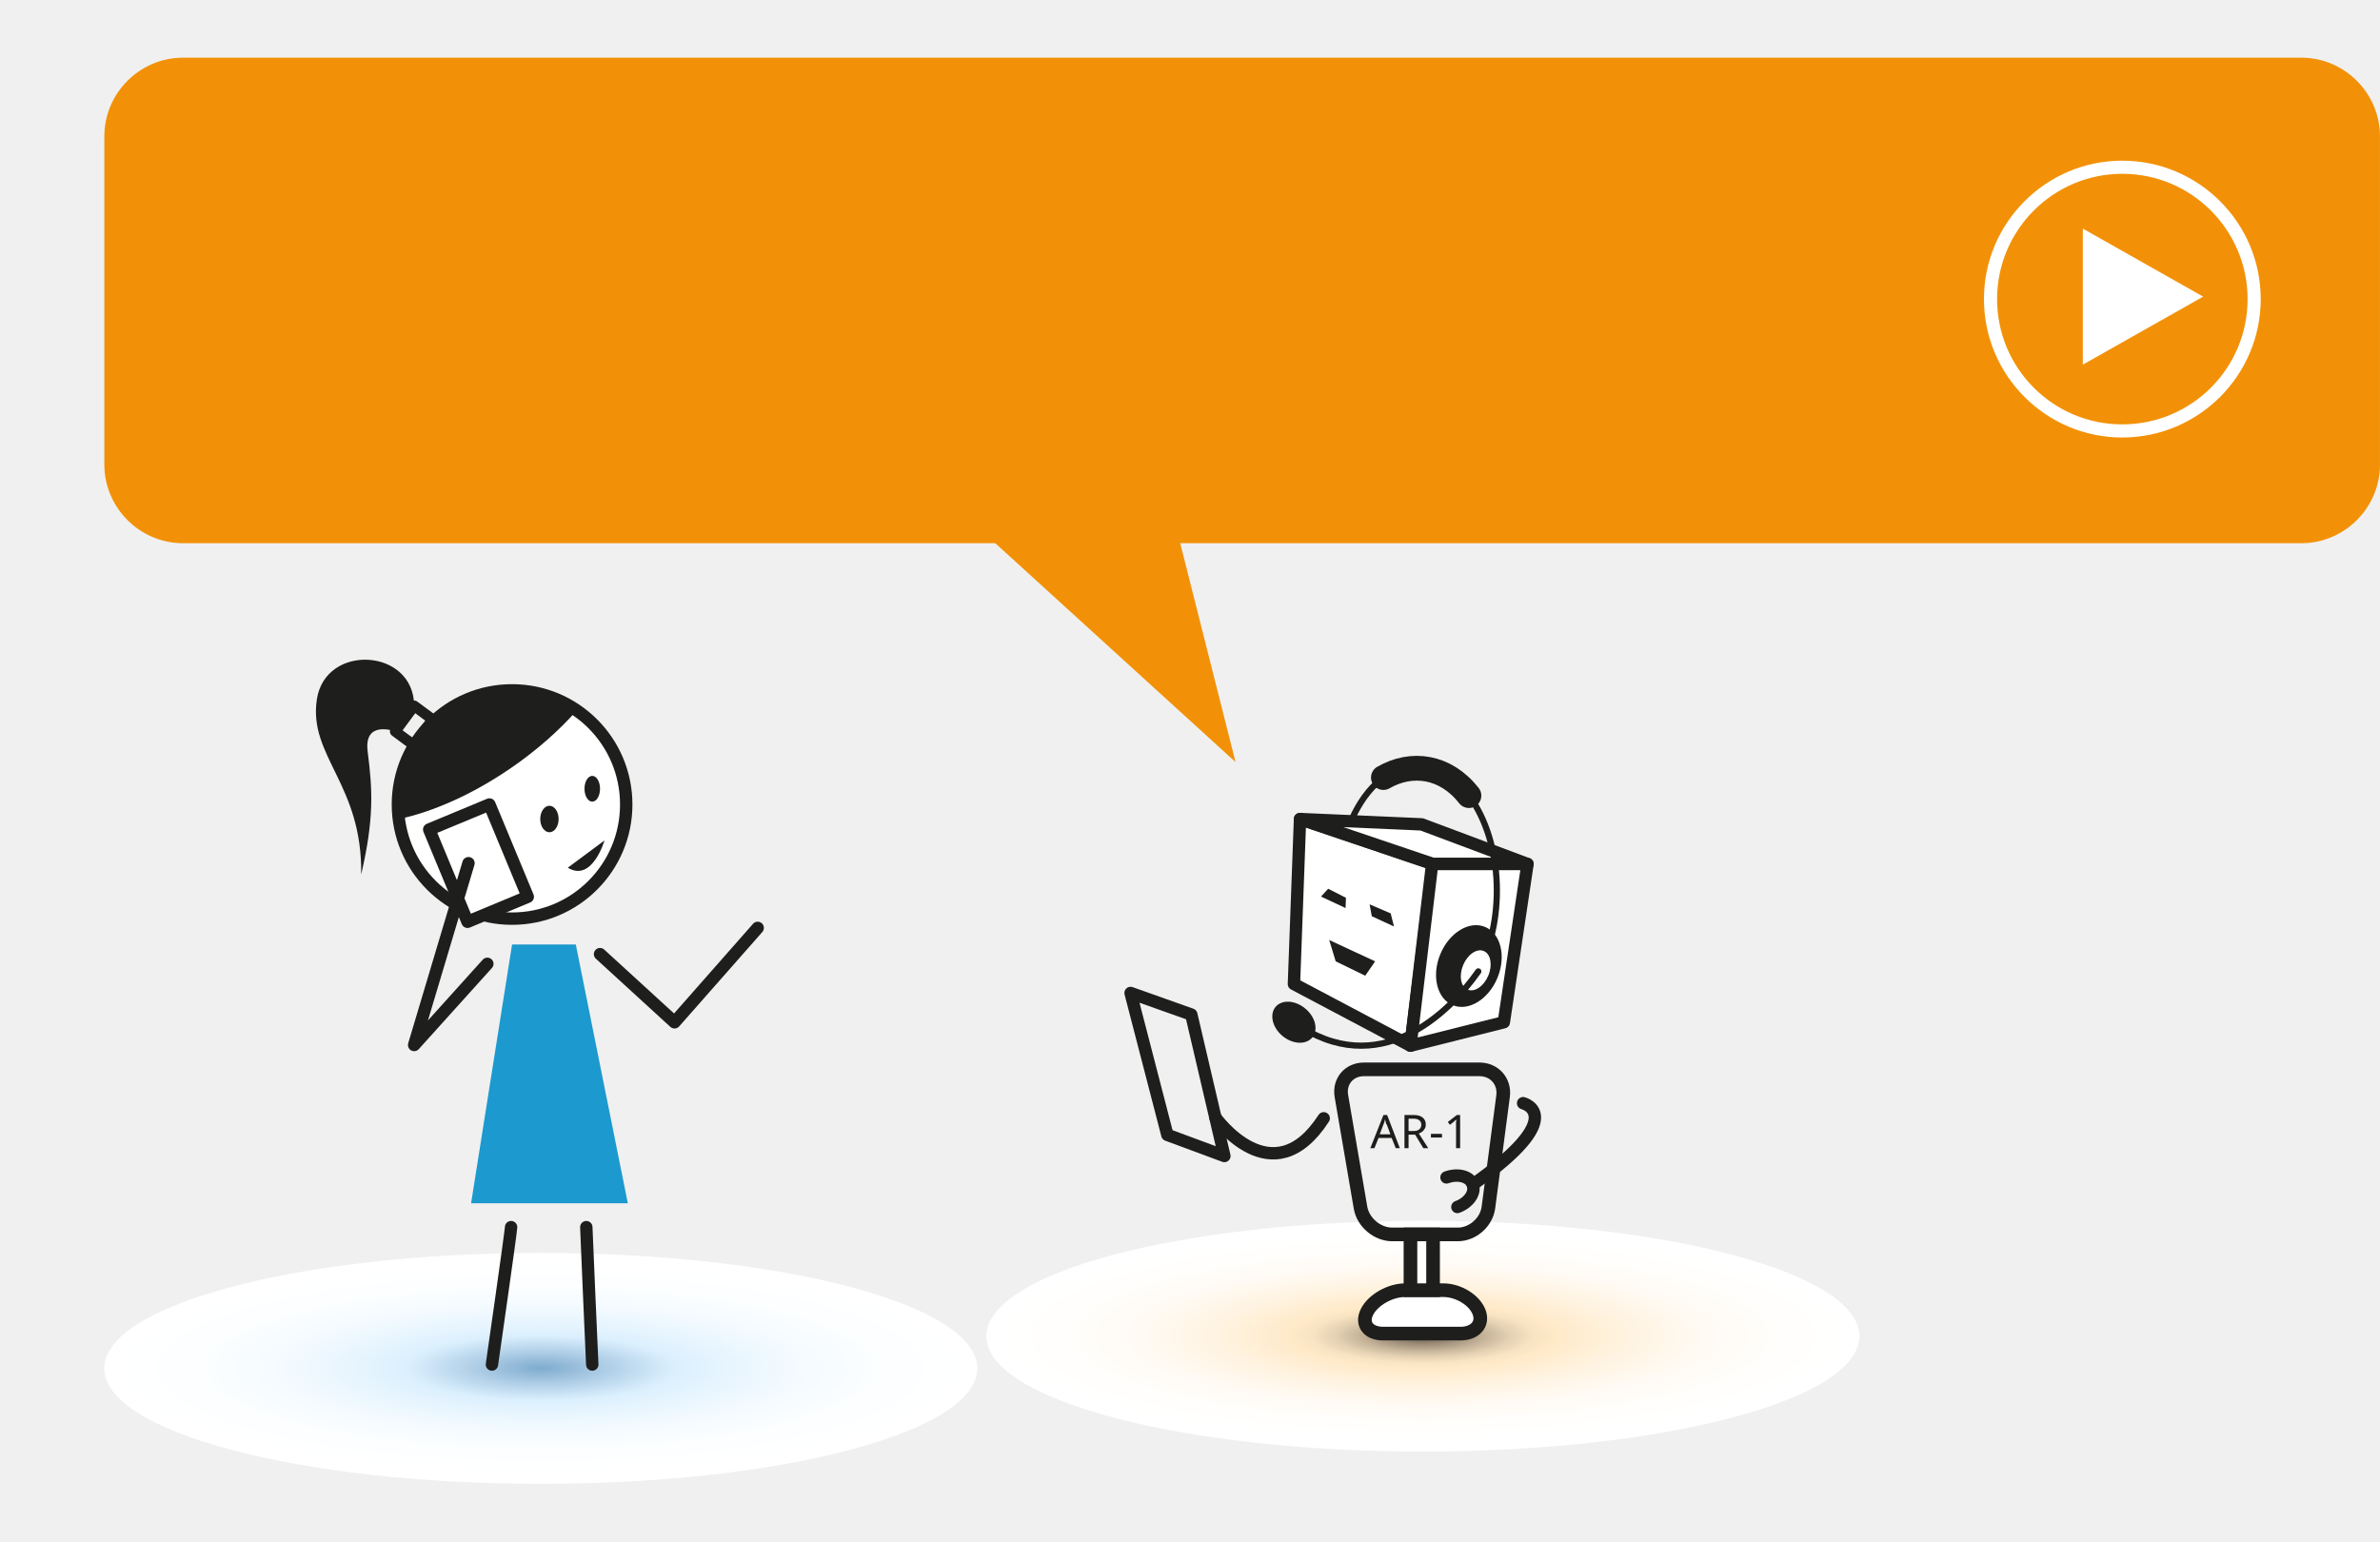
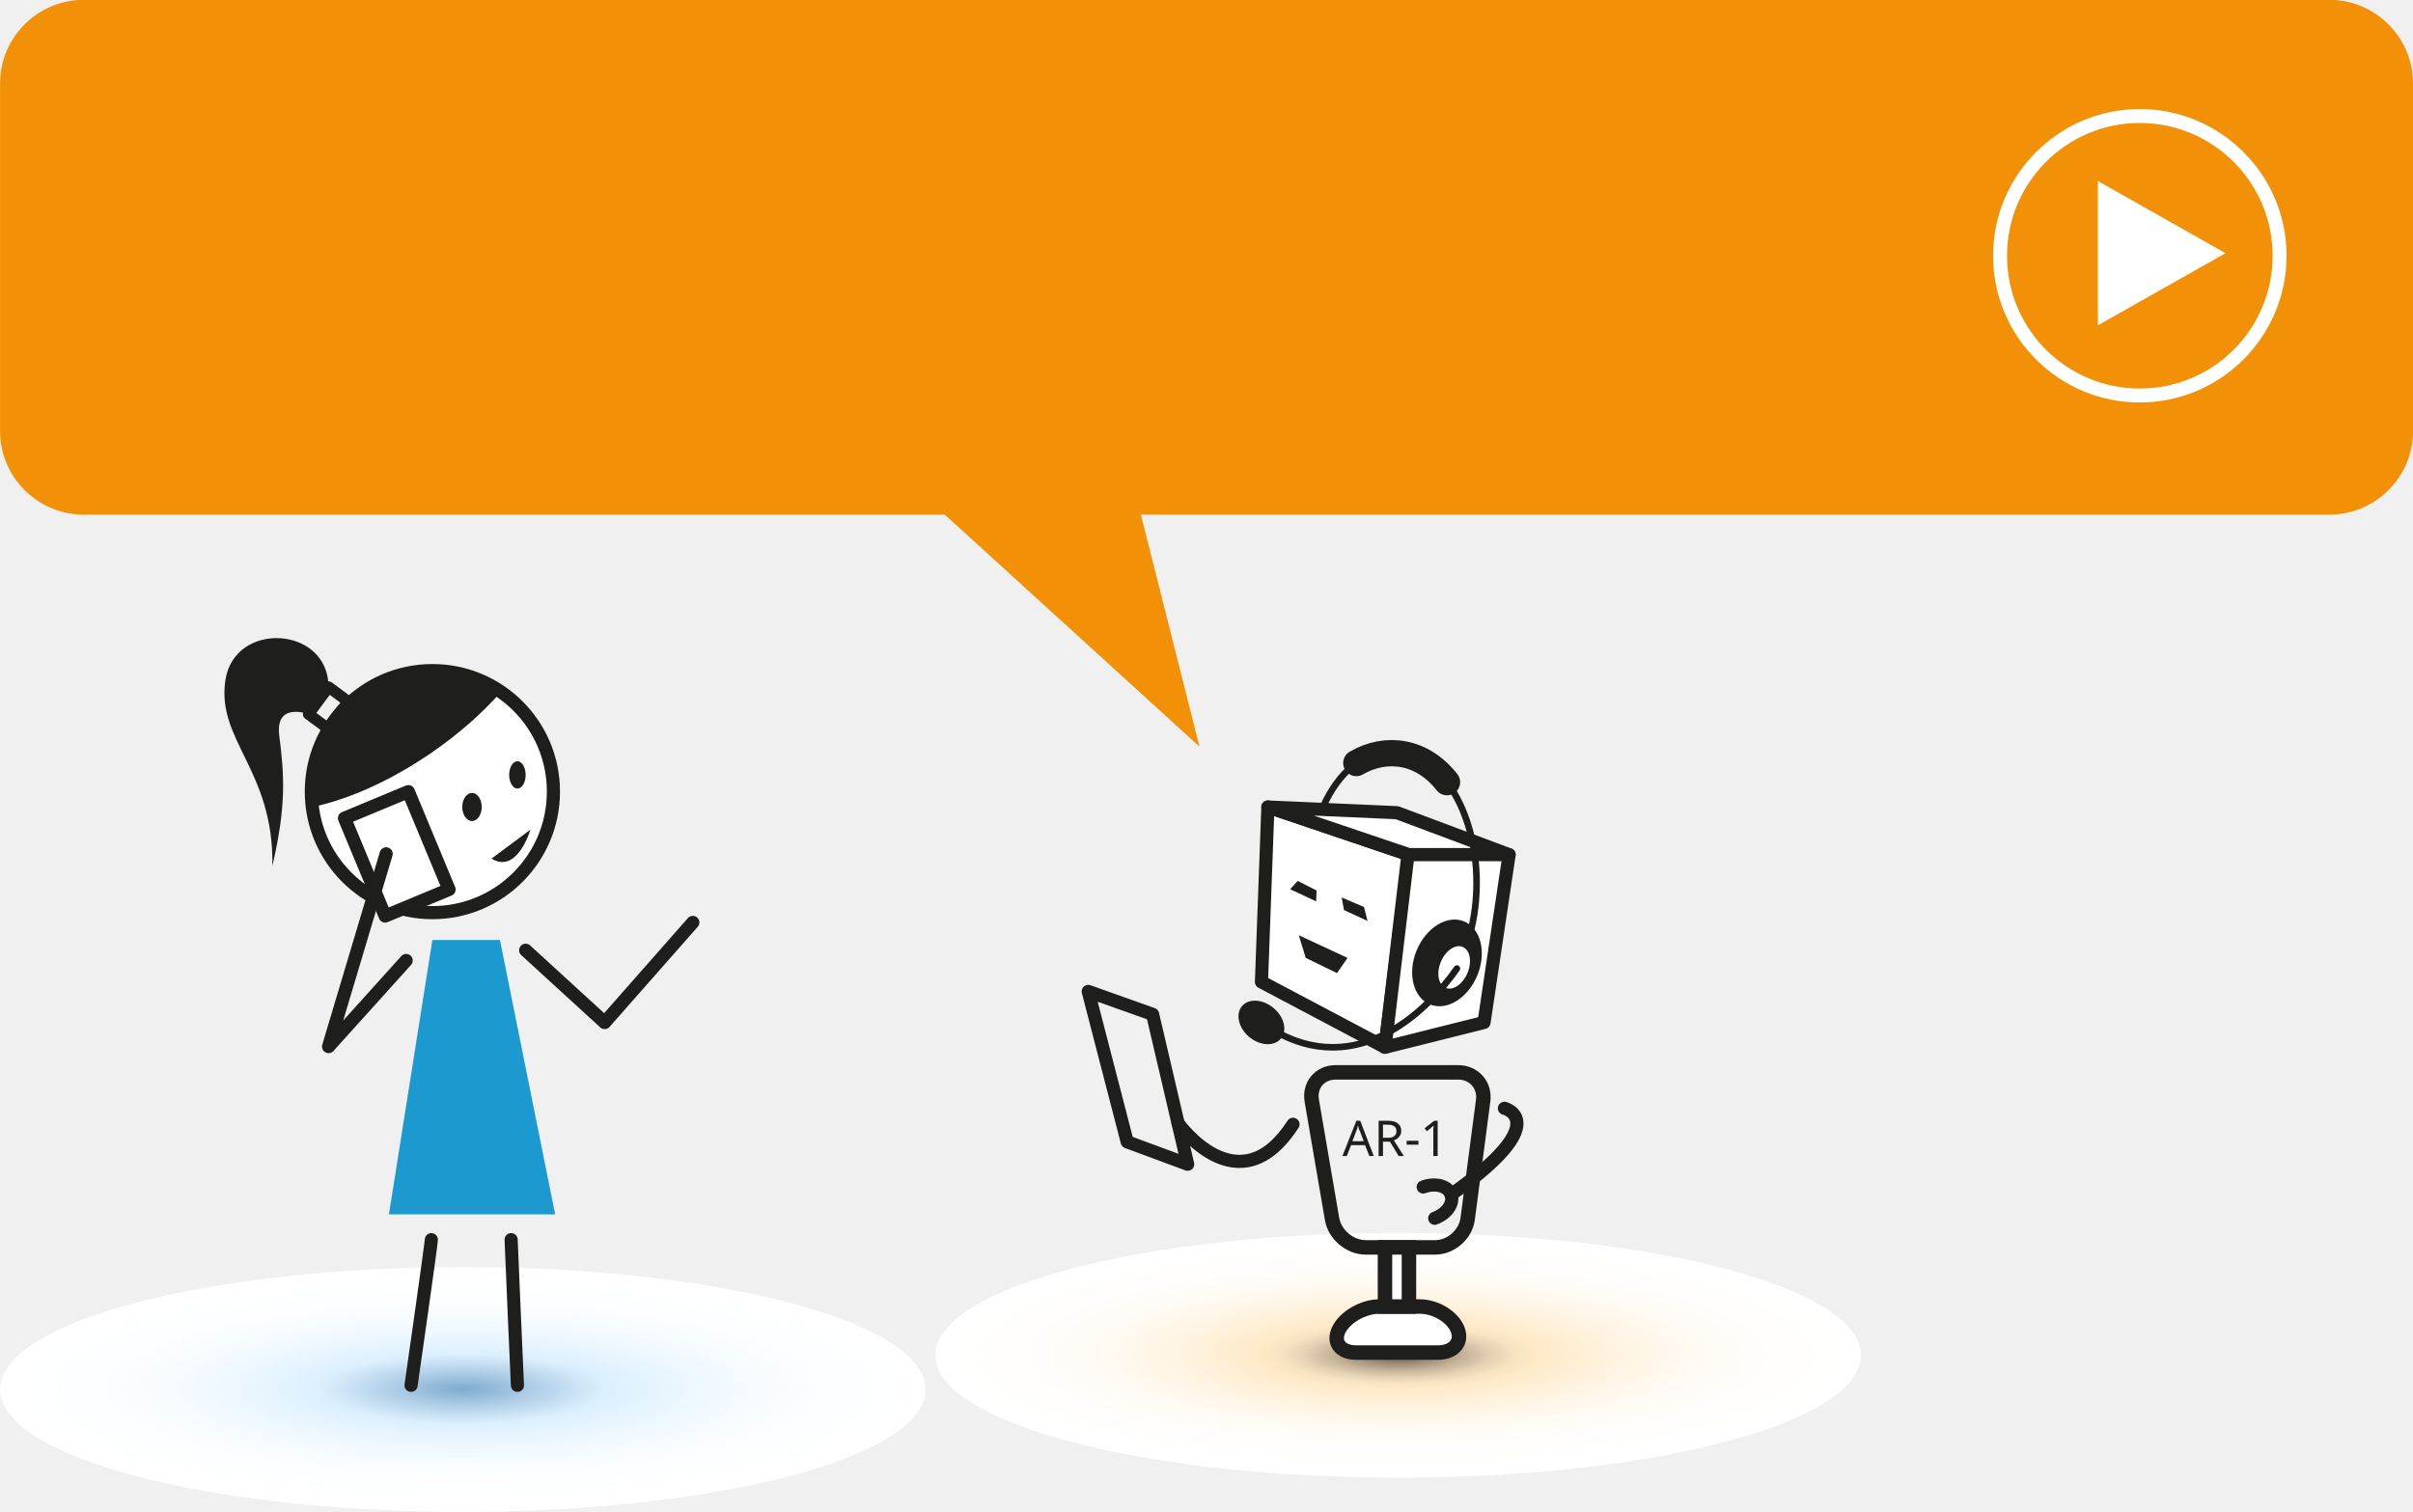
- <svg xmlns="http://www.w3.org/2000/svg" version="1.1" id="Layer_1" x="0px" y="0px" width="90.665px" height="58.73px" viewBox="0 0 90.665 58.73" enable-background="new 0 0 90.665 58.73" xml:space="preserve">
+ <svg xmlns="http://www.w3.org/2000/svg" version="1.1" id="Layer_1" x="0px" y="0px" width="86.691px" height="54.325px" viewBox="0 0 86.691 54.325" enable-background="new 0 0 86.691 54.325" xml:space="preserve">
  <g>
    <g>
      <g>
-         <path fill="#F29107" d="M90.665,17.697c0,1.65-1.35,3-3,3H6.975c-1.65,0-3-1.35-3-3v-12.5c0-1.65,1.35-3,3-3h80.689     c1.65,0,3,1.35,3,3V17.697z" />
+         <path fill="#F29107" d="M86.693,15.494c0,1.65-1.351,3-3,3H3.002c-1.649,0-3-1.35-3-3v-12.5c0-1.649,1.351-3,3-3h80.689     c1.648,0,3,1.351,3,3L86.693,15.494L86.693,15.494z" />
      </g>
-       <polygon fill="#F29107" points="36.731,19.618 44.688,19.618 47.067,29.035   " />
+       <polygon fill="#F29107" points="32.758,17.416 40.715,17.416 43.094,26.833   " />
    </g>
-     <radialGradient id="SVGID_1_" cx="-1159.016" cy="-427.585" r="39.939" gradientTransform="matrix(0.4097 0 0 0.0996 529.0527 93.4797)" gradientUnits="userSpaceOnUse">
+     <radialGradient id="SVGID_1_" cx="-84.489" cy="4957.259" r="39.938" gradientTransform="matrix(0.4097 0 0 0.0996 84.8464 -445.0537)" gradientUnits="userSpaceOnUse">
      <stop offset="0" style="stop-color:#5F564A" />
      <stop offset="0.029" style="stop-color:#75695A" />
      <stop offset="0.088" style="stop-color:#A1917C" />
      <stop offset="0.147" style="stop-color:#C7B59B" />
      <stop offset="0.204" style="stop-color:#E5D1B3" />
      <stop offset="0.258" style="stop-color:#F8E3C2" />
      <stop offset="0.307" style="stop-color:#FFE9C7" />
      <stop offset="0.334" style="stop-color:#FFEBCC" />
      <stop offset="0.495" style="stop-color:#FFF4E3" />
      <stop offset="0.658" style="stop-color:#FFFAF3" />
      <stop offset="0.825" style="stop-color:#FFFEFC" />
      <stop offset="1" style="stop-color:#FFFFFF" />
    </radialGradient>
-     <ellipse fill="url(#SVGID_1_)" cx="54.204" cy="50.909" rx="16.629" ry="4.396" />
+     <ellipse fill="url(#SVGID_1_)" cx="50.232" cy="48.706" rx="16.629" ry="4.396" />
    <g>
-       <polygon fill="#FFFFFF" stroke="#1E1E1C" stroke-width="0.472" stroke-linecap="round" stroke-linejoin="round" stroke-miterlimit="10" points="    53.731,39.841 49.292,37.491 49.524,31.206 54.592,32.919   " />
-       <polygon fill="#1E1E1C" points="51.258,34.597 50.323,34.159 50.596,33.862 51.274,34.206   " />
-       <polygon fill="#1E1E1C" points="53.104,35.3 52.258,34.909 52.174,34.456 52.977,34.8   " />
-       <polygon fill="#1E1E1C" points="52.008,37.175 50.883,36.628 50.635,35.815 52.385,36.628   " />
-       <polygon fill="#FFFFFF" stroke="#1E1E1C" stroke-width="0.472" stroke-linecap="round" stroke-linejoin="round" stroke-miterlimit="10" points="    54.592,32.919 49.524,31.206 54.161,31.409 58.19,32.919   " />
-       <polygon fill="#FFFFFF" stroke="#1E1E1C" stroke-width="0.472" stroke-linecap="round" stroke-linejoin="round" stroke-miterlimit="10" points="    57.288,38.948 53.731,39.841 54.557,32.919 58.19,32.919   " />
-       <path fill="none" stroke="#1E1E1C" stroke-width="0.472" stroke-linecap="round" stroke-linejoin="round" stroke-miterlimit="10" d="    M46.298,42.569c0,0,2.171,3.061,4.128,0.039" />
-       <path fill="none" stroke="#1E1E1C" stroke-width="0.472" stroke-linecap="round" stroke-linejoin="round" stroke-miterlimit="10" d="    M58.022,42.032c0,0,1.836,0.461-1.918,3.102" />
-       <ellipse transform="matrix(0.9244 0.3814 -0.3814 0.9244 18.2661 -18.5594)" fill="#1E1E1C" cx="55.958" cy="36.806" rx="1.178" ry="1.613" />
-       <path fill="none" stroke="#1E1E1C" stroke-width="0.236" stroke-linecap="round" stroke-linejoin="round" stroke-miterlimit="10" d="    M51.51,31.185c0.551-1.217,1.455-2.009,2.479-2.009c1.676,0,3.033,2.128,3.033,4.751c0,1.234-0.299,2.359-0.791,3.205" />
-       <path fill="none" stroke="#1E1E1C" stroke-width="0.472" stroke-linecap="round" stroke-linejoin="round" stroke-miterlimit="10" d="    M56.231,37.132" />
-       <path fill="none" stroke="#1E1E1C" stroke-width="0.944" stroke-linecap="round" stroke-linejoin="round" stroke-miterlimit="10" d="    M52.7,29.625c1.076-0.62,2.365-0.449,3.258,0.688" />
-       <path fill="#1E1E1C" d="M49.989,39.53c-0.24,0.287-0.746,0.262-1.135-0.061c-0.383-0.32-0.502-0.814-0.264-1.104    c0.24-0.289,0.748-0.262,1.133,0.061C50.112,38.747,50.231,39.239,49.989,39.53z" />
-       <ellipse transform="matrix(0.9235 0.3837 -0.3837 0.9235 18.4863 -18.7398)" fill="#FFFFFF" cx="56.216" cy="36.968" rx="0.519" ry="0.797" />
-       <path fill="none" stroke="#1E1E1C" stroke-width="0.236" stroke-linecap="round" stroke-linejoin="round" stroke-miterlimit="10" d="    M56.315,37.011c-1.111,1.594-3.793,4.219-7.025,1.938" />
-       <polygon fill="none" stroke="#1E1E1C" stroke-width="0.472" stroke-linecap="round" stroke-linejoin="round" stroke-miterlimit="10" points="    46.642,44.044 44.47,43.239 43.069,37.833 45.382,38.655   " />
-       <text transform="matrix(1 0 0 1 52.2017 43.7471)" fill="#1E1E1C" font-family="'ArialRoundedMTBold'" font-size="1.768">AR-1</text>
+       <polygon fill="#FFFFFF" stroke="#1E1E1C" stroke-width="0.472" stroke-linecap="round" stroke-linejoin="round" stroke-miterlimit="10" points="    49.758,37.637 45.32,35.288 45.551,29.002 50.619,30.715   " />
+       <polygon fill="#1E1E1C" points="47.285,32.394 46.351,31.956 46.623,31.659 47.301,32.002   " />
+       <polygon fill="#1E1E1C" points="49.131,33.096 48.285,32.706 48.201,32.252 49.004,32.596   " />
+       <polygon fill="#1E1E1C" points="48.035,34.971 46.91,34.424 46.662,33.612 48.412,34.424   " />
+       <polygon fill="#FFFFFF" stroke="#1E1E1C" stroke-width="0.472" stroke-linecap="round" stroke-linejoin="round" stroke-miterlimit="10" points="    50.619,30.715 45.551,29.002 50.189,29.206 54.217,30.715   " />
+       <polygon fill="#FFFFFF" stroke="#1E1E1C" stroke-width="0.472" stroke-linecap="round" stroke-linejoin="round" stroke-miterlimit="10" points="    53.316,36.745 49.758,37.637 50.584,30.715 54.217,30.715   " />
+       <path fill="none" stroke="#1E1E1C" stroke-width="0.472" stroke-linecap="round" stroke-linejoin="round" stroke-miterlimit="10" d="    M42.324,40.366c0,0,2.172,3.061,4.129,0.039" />
+       <path fill="none" stroke="#1E1E1C" stroke-width="0.472" stroke-linecap="round" stroke-linejoin="round" stroke-miterlimit="10" d="    M54.049,39.829c0,0,1.836,0.461-1.918,3.104" />
+       <ellipse transform="matrix(-0.9245 -0.3811 0.3811 -0.9245 86.8558 86.4065)" fill="#1E1E1C" cx="51.983" cy="34.604" rx="1.179" ry="1.613" />
+       <path fill="none" stroke="#1E1E1C" stroke-width="0.236" stroke-linecap="round" stroke-linejoin="round" stroke-miterlimit="10" d="    M47.537,28.982c0.551-1.217,1.455-2.009,2.479-2.009c1.677,0,3.033,2.128,3.033,4.751c0,1.233-0.299,2.358-0.791,3.204" />
+       <path fill="none" stroke="#1E1E1C" stroke-width="0.472" stroke-linecap="round" stroke-linejoin="round" stroke-miterlimit="10" d="    M52.258,34.928" />
+       <path fill="none" stroke="#1E1E1C" stroke-width="0.944" stroke-linecap="round" stroke-linejoin="round" stroke-miterlimit="10" d="    M48.728,27.422c1.075-0.621,2.364-0.448,3.258,0.688" />
+       <path fill="#1E1E1C" d="M46.016,37.327c-0.239,0.287-0.745,0.262-1.135-0.061c-0.383-0.32-0.502-0.814-0.264-1.104    c0.24-0.288,0.748-0.262,1.133,0.062C46.139,36.543,46.258,37.036,46.016,37.327z" />
+       <ellipse transform="matrix(-0.9233 -0.384 0.384 -0.9233 87.1303 86.9249)" fill="#FFFFFF" cx="52.243" cy="34.764" rx="0.519" ry="0.797" />
+       <path fill="none" stroke="#1E1E1C" stroke-width="0.236" stroke-linecap="round" stroke-linejoin="round" stroke-miterlimit="10" d="    M52.342,34.808c-1.11,1.594-3.793,4.219-7.024,1.938" />
+       <polygon fill="none" stroke="#1E1E1C" stroke-width="0.472" stroke-linecap="round" stroke-linejoin="round" stroke-miterlimit="10" points="    42.669,41.84 40.497,41.036 39.096,35.629 41.409,36.452   " />
+       <text transform="matrix(1 0 0 1 48.2288 41.5444)" fill="#1E1E1C" font-family="'ArialRoundedMTBold'" font-size="1.768">AR-1</text>
      <g>
-         <path fill="none" stroke="#1E1E1C" stroke-width="0.52" stroke-miterlimit="10" d="M56.7,46.009     c-0.074,0.562-0.6,1.023-1.168,1.023h-2.496c-0.568,0-1.111-0.458-1.207-1.018L51.1,41.761c-0.096-0.56,0.291-1.018,0.859-1.018     h4.402c0.568,0,0.973,0.461,0.898,1.023L56.7,46.009z" />
+         <path fill="none" stroke="#1E1E1C" stroke-width="0.52" stroke-miterlimit="10" d="M52.728,43.805     c-0.074,0.562-0.601,1.023-1.168,1.023h-2.496c-0.568,0-1.111-0.458-1.207-1.018l-0.729-4.253     c-0.096-0.562,0.291-1.019,0.859-1.019h4.4c0.568,0,0.975,0.461,0.897,1.022L52.728,43.805z" />
      </g>
      <g>
-         <path fill="#FFFFFF" d="M56.342,49.984c-0.178-0.455-0.787-0.827-1.355-0.827h-1.463c-0.568,0-1.221,0.372-1.449,0.827     s0.049,0.827,0.617,0.827h2.939C56.2,50.812,56.52,50.439,56.342,49.984z" />
-         <path fill="none" stroke="#1E1E1C" stroke-width="0.52" stroke-miterlimit="10" d="M56.342,49.984     c-0.178-0.455-0.787-0.827-1.355-0.827h-1.463c-0.568,0-1.221,0.372-1.449,0.827s0.049,0.827,0.617,0.827h2.939     C56.2,50.812,56.52,50.439,56.342,49.984z" />
+         <path fill="#FFFFFF" d="M52.369,47.781c-0.178-0.455-0.787-0.827-1.355-0.827h-1.463c-0.567,0-1.221,0.372-1.448,0.827     c-0.229,0.455,0.049,0.827,0.616,0.827h2.939C52.228,48.609,52.547,48.236,52.369,47.781z" />
+         <path fill="none" stroke="#1E1E1C" stroke-width="0.52" stroke-miterlimit="10" d="M52.369,47.781     c-0.178-0.455-0.787-0.827-1.355-0.827h-1.463c-0.567,0-1.221,0.372-1.448,0.827c-0.229,0.455,0.049,0.827,0.616,0.827h2.939     C52.228,48.609,52.547,48.236,52.369,47.781z" />
      </g>
-       <rect x="53.731" y="47.032" fill="#FFFFFF" stroke="#1E1E1C" stroke-width="0.52" stroke-miterlimit="10" width="0.861" height="2.125" />
-       <path fill="none" stroke="#1E1E1C" stroke-width="0.472" stroke-linecap="round" stroke-linejoin="round" stroke-miterlimit="10" d="    M55.104,44.86c0.439-0.16,0.889-0.039,1,0.273c0.115,0.311-0.148,0.693-0.586,0.854" />
+       <rect x="49.758" y="44.829" fill="#FFFFFF" stroke="#1E1E1C" stroke-width="0.52" stroke-miterlimit="10" width="0.861" height="2.125" />
+       <path fill="none" stroke="#1E1E1C" stroke-width="0.472" stroke-linecap="round" stroke-linejoin="round" stroke-miterlimit="10" d="    M51.131,42.657c0.439-0.16,0.89-0.039,1,0.271c0.115,0.312-0.147,0.693-0.586,0.854" />
    </g>
    <g>
-       <radialGradient id="SVGID_2_" cx="-1241.035" cy="-425.743" r="39.938" gradientTransform="matrix(0.4097 0 0 0.0996 529.0527 94.5249)" gradientUnits="userSpaceOnUse">
+       <radialGradient id="SVGID_2_" cx="-166.508" cy="4959.093" r="39.936" gradientTransform="matrix(0.4097 0 0 0.0996 84.8464 -444.0088)" gradientUnits="userSpaceOnUse">
        <stop offset="0" style="stop-color:#7EABCE" />
        <stop offset="0.15" style="stop-color:#AECDE6" />
        <stop offset="0.307" style="stop-color:#DAEFFD" />
        <stop offset="0.389" style="stop-color:#E3F3FE" />
        <stop offset="0.587" style="stop-color:#F3FAFF" />
        <stop offset="0.788" style="stop-color:#FCFEFF" />
        <stop offset="1" style="stop-color:#FFFFFF" />
      </radialGradient>
-       <ellipse fill="url(#SVGID_2_)" cx="20.601" cy="52.136" rx="16.629" ry="4.398" />
+       <ellipse fill="url(#SVGID_2_)" cx="16.628" cy="49.933" rx="16.629" ry="4.398" />
      <g>
        <g>
-           <circle fill="#FFFFFF" stroke="#1E1E1C" stroke-width="0.472" stroke-linecap="round" stroke-linejoin="round" stroke-miterlimit="10" cx="19.507" cy="30.652" r="4.349" />
-           <path fill="#1E1E1C" d="M21.97,27.07c-0.701-0.482-1.549-0.769-2.463-0.769c-2.402,0-4.349,1.948-4.349,4.351      c0,0.187,0.016,0.373,0.039,0.554c1.289-0.275,2.783-0.928,4.24-1.925C20.438,28.597,21.296,27.835,21.97,27.07z" />
-           <rect x="15.33" y="27.035" transform="matrix(0.8041 0.5945 -0.5945 0.8041 19.5215 -3.9603)" fill="none" stroke="#1E1E1C" stroke-width="0.403" stroke-linecap="round" stroke-linejoin="round" stroke-miterlimit="10" width="0.88" height="1.213" />
-           <path fill="#1E1E1C" d="M13.759,33.319c0.053-3.445-2.018-4.5-1.688-6.674c0.324-2.147,3.699-1.952,3.705,0.247      c-0.412,0.557-0.722,0.975-0.722,0.975s-1.206-0.456-1.048,0.769C14.197,30.115,14.25,31.206,13.759,33.319z" />
-           <ellipse fill="#1E1E1C" cx="22.562" cy="30.052" rx="0.296" ry="0.491" />
-           <path fill="#1E1E1C" d="M21.28,31.206c0,0.279-0.156,0.504-0.35,0.504c-0.191,0-0.35-0.225-0.35-0.504      c0-0.281,0.158-0.506,0.35-0.506C21.124,30.7,21.28,30.925,21.28,31.206z" />
-           <path fill="#1E1E1C" d="M23.028,32.021c0,0-0.467,1.609-1.398,1.039" />
-           <rect x="16.984" y="30.984" transform="matrix(0.9235 -0.3836 0.3836 0.9235 -11.2202 9.5063)" fill="#FFFFFF" stroke="#1E1E1C" stroke-width="0.472" stroke-linecap="round" stroke-linejoin="round" stroke-miterlimit="10" width="2.485" height="3.807" />
+           <circle fill="#FFFFFF" stroke="#1E1E1C" stroke-width="0.472" stroke-linecap="round" stroke-linejoin="round" stroke-miterlimit="10" cx="15.534" cy="28.449" r="4.349" />
+           <path fill="#1E1E1C" d="M17.997,24.867c-0.701-0.481-1.549-0.769-2.463-0.769c-2.402,0-4.349,1.947-4.349,4.351      c0,0.187,0.016,0.373,0.038,0.554c1.289-0.273,2.783-0.928,4.24-1.925C16.465,26.394,17.323,25.631,17.997,24.867z" />
+           <rect x="11.357" y="24.833" transform="matrix(0.8037 0.595 -0.595 0.8037 17.4522 -2.0262)" fill="none" stroke="#1E1E1C" stroke-width="0.403" stroke-linecap="round" stroke-linejoin="round" stroke-miterlimit="10" width="0.88" height="1.212" />
+           <path fill="#1E1E1C" d="M9.786,31.116c0.053-3.445-2.018-4.5-1.688-6.674c0.324-2.146,3.699-1.952,3.705,0.247      c-0.412,0.557-0.722,0.976-0.722,0.976s-1.206-0.456-1.048,0.77C10.224,27.912,10.278,29.002,9.786,31.116z" />
+           <ellipse fill="#1E1E1C" cx="18.589" cy="27.849" rx="0.296" ry="0.491" />
+           <path fill="#1E1E1C" d="M17.307,29.002c0,0.279-0.155,0.504-0.35,0.504c-0.191,0-0.35-0.225-0.35-0.504      c0-0.281,0.157-0.506,0.35-0.506C17.152,28.497,17.307,28.721,17.307,29.002z" />
+           <path fill="#1E1E1C" d="M19.055,29.818c0,0-0.467,1.608-1.397,1.039" />
+           <rect x="13.011" y="28.78" transform="matrix(0.9234 -0.3839 0.3839 0.9234 -10.6871 7.8231)" fill="#FFFFFF" stroke="#1E1E1C" stroke-width="0.472" stroke-linecap="round" stroke-linejoin="round" stroke-miterlimit="10" width="2.485" height="3.808" />
          <g>
-             <polyline fill="none" stroke="#1E1E1C" stroke-width="0.472" stroke-linecap="round" stroke-linejoin="round" points="       17.847,32.888 15.777,39.815 18.565,36.722      " />
+             <polyline fill="none" stroke="#1E1E1C" stroke-width="0.472" stroke-linecap="round" stroke-linejoin="round" points="       13.874,30.685 11.804,37.612 14.592,34.519      " />
          </g>
-           <polyline fill="none" stroke="#1E1E1C" stroke-width="0.472" stroke-linecap="round" stroke-linejoin="round" stroke-miterlimit="10" points="      28.864,35.353 25.696,38.95 22.858,36.353     " />
-           <path fill="none" stroke="#1E1E1C" stroke-width="0.472" stroke-linecap="round" stroke-linejoin="round" stroke-miterlimit="10" d="      M19.47,46.755c0,0.154-0.73,5.234-0.73,5.234" />
-           <path fill="none" stroke="#1E1E1C" stroke-width="0.472" stroke-linecap="round" stroke-linejoin="round" stroke-miterlimit="10" d="      M22.335,46.755c0,0.154,0.227,5.234,0.227,5.234" />
-           <polygon fill="#1C99CE" points="23.917,45.845 17.946,45.845 19.507,35.985 21.935,35.985     " />
+           <polyline fill="none" stroke="#1E1E1C" stroke-width="0.472" stroke-linecap="round" stroke-linejoin="round" stroke-miterlimit="10" points="      24.891,33.15 21.723,36.747 18.885,34.15     " />
+           <path fill="none" stroke="#1E1E1C" stroke-width="0.472" stroke-linecap="round" stroke-linejoin="round" stroke-miterlimit="10" d="      M15.497,44.551c0,0.154-0.729,5.234-0.729,5.234" />
+           <path fill="none" stroke="#1E1E1C" stroke-width="0.472" stroke-linecap="round" stroke-linejoin="round" stroke-miterlimit="10" d="      M18.363,44.551c0,0.154,0.227,5.234,0.227,5.234" />
+           <polygon fill="#1C99CE" points="19.945,43.642 13.973,43.642 15.534,33.782 17.962,33.782     " />
        </g>
      </g>
    </g>
    <g>
-       <polygon fill="#FFFFFF" points="79.344,8.71 79.344,13.893 83.928,11.302   " />
+       <polygon fill="#FFFFFF" points="75.371,6.507 75.371,11.69 79.955,9.099   " />
      <g>
        <g>
-           <path fill="#FFFFFF" d="M80.846,6.622c2.639,0,4.775,2.143,4.775,4.774c0,2.638-2.137,4.773-4.775,4.773      c-2.631,0-4.768-2.136-4.768-4.773C76.079,8.764,78.215,6.622,80.846,6.622 M80.846,6.122c-2.904,0-5.268,2.366-5.268,5.274      c0,2.908,2.363,5.273,5.268,5.273c2.909,0,5.275-2.366,5.275-5.273C86.122,8.488,83.755,6.122,80.846,6.122L80.846,6.122z" />
+           <path fill="#FFFFFF" d="M76.873,4.419c2.639,0,4.775,2.144,4.775,4.773c0,2.639-2.139,4.772-4.775,4.772      c-2.631,0-4.768-2.137-4.768-4.772C72.107,6.561,74.242,4.419,76.873,4.419 M76.873,3.919c-2.904,0-5.268,2.365-5.268,5.273      s2.361,5.272,5.268,5.272c2.908,0,5.275-2.365,5.275-5.272C82.15,6.285,79.781,3.919,76.873,3.919L76.873,3.919z" />
        </g>
      </g>
    </g>
  </g>
</svg>
